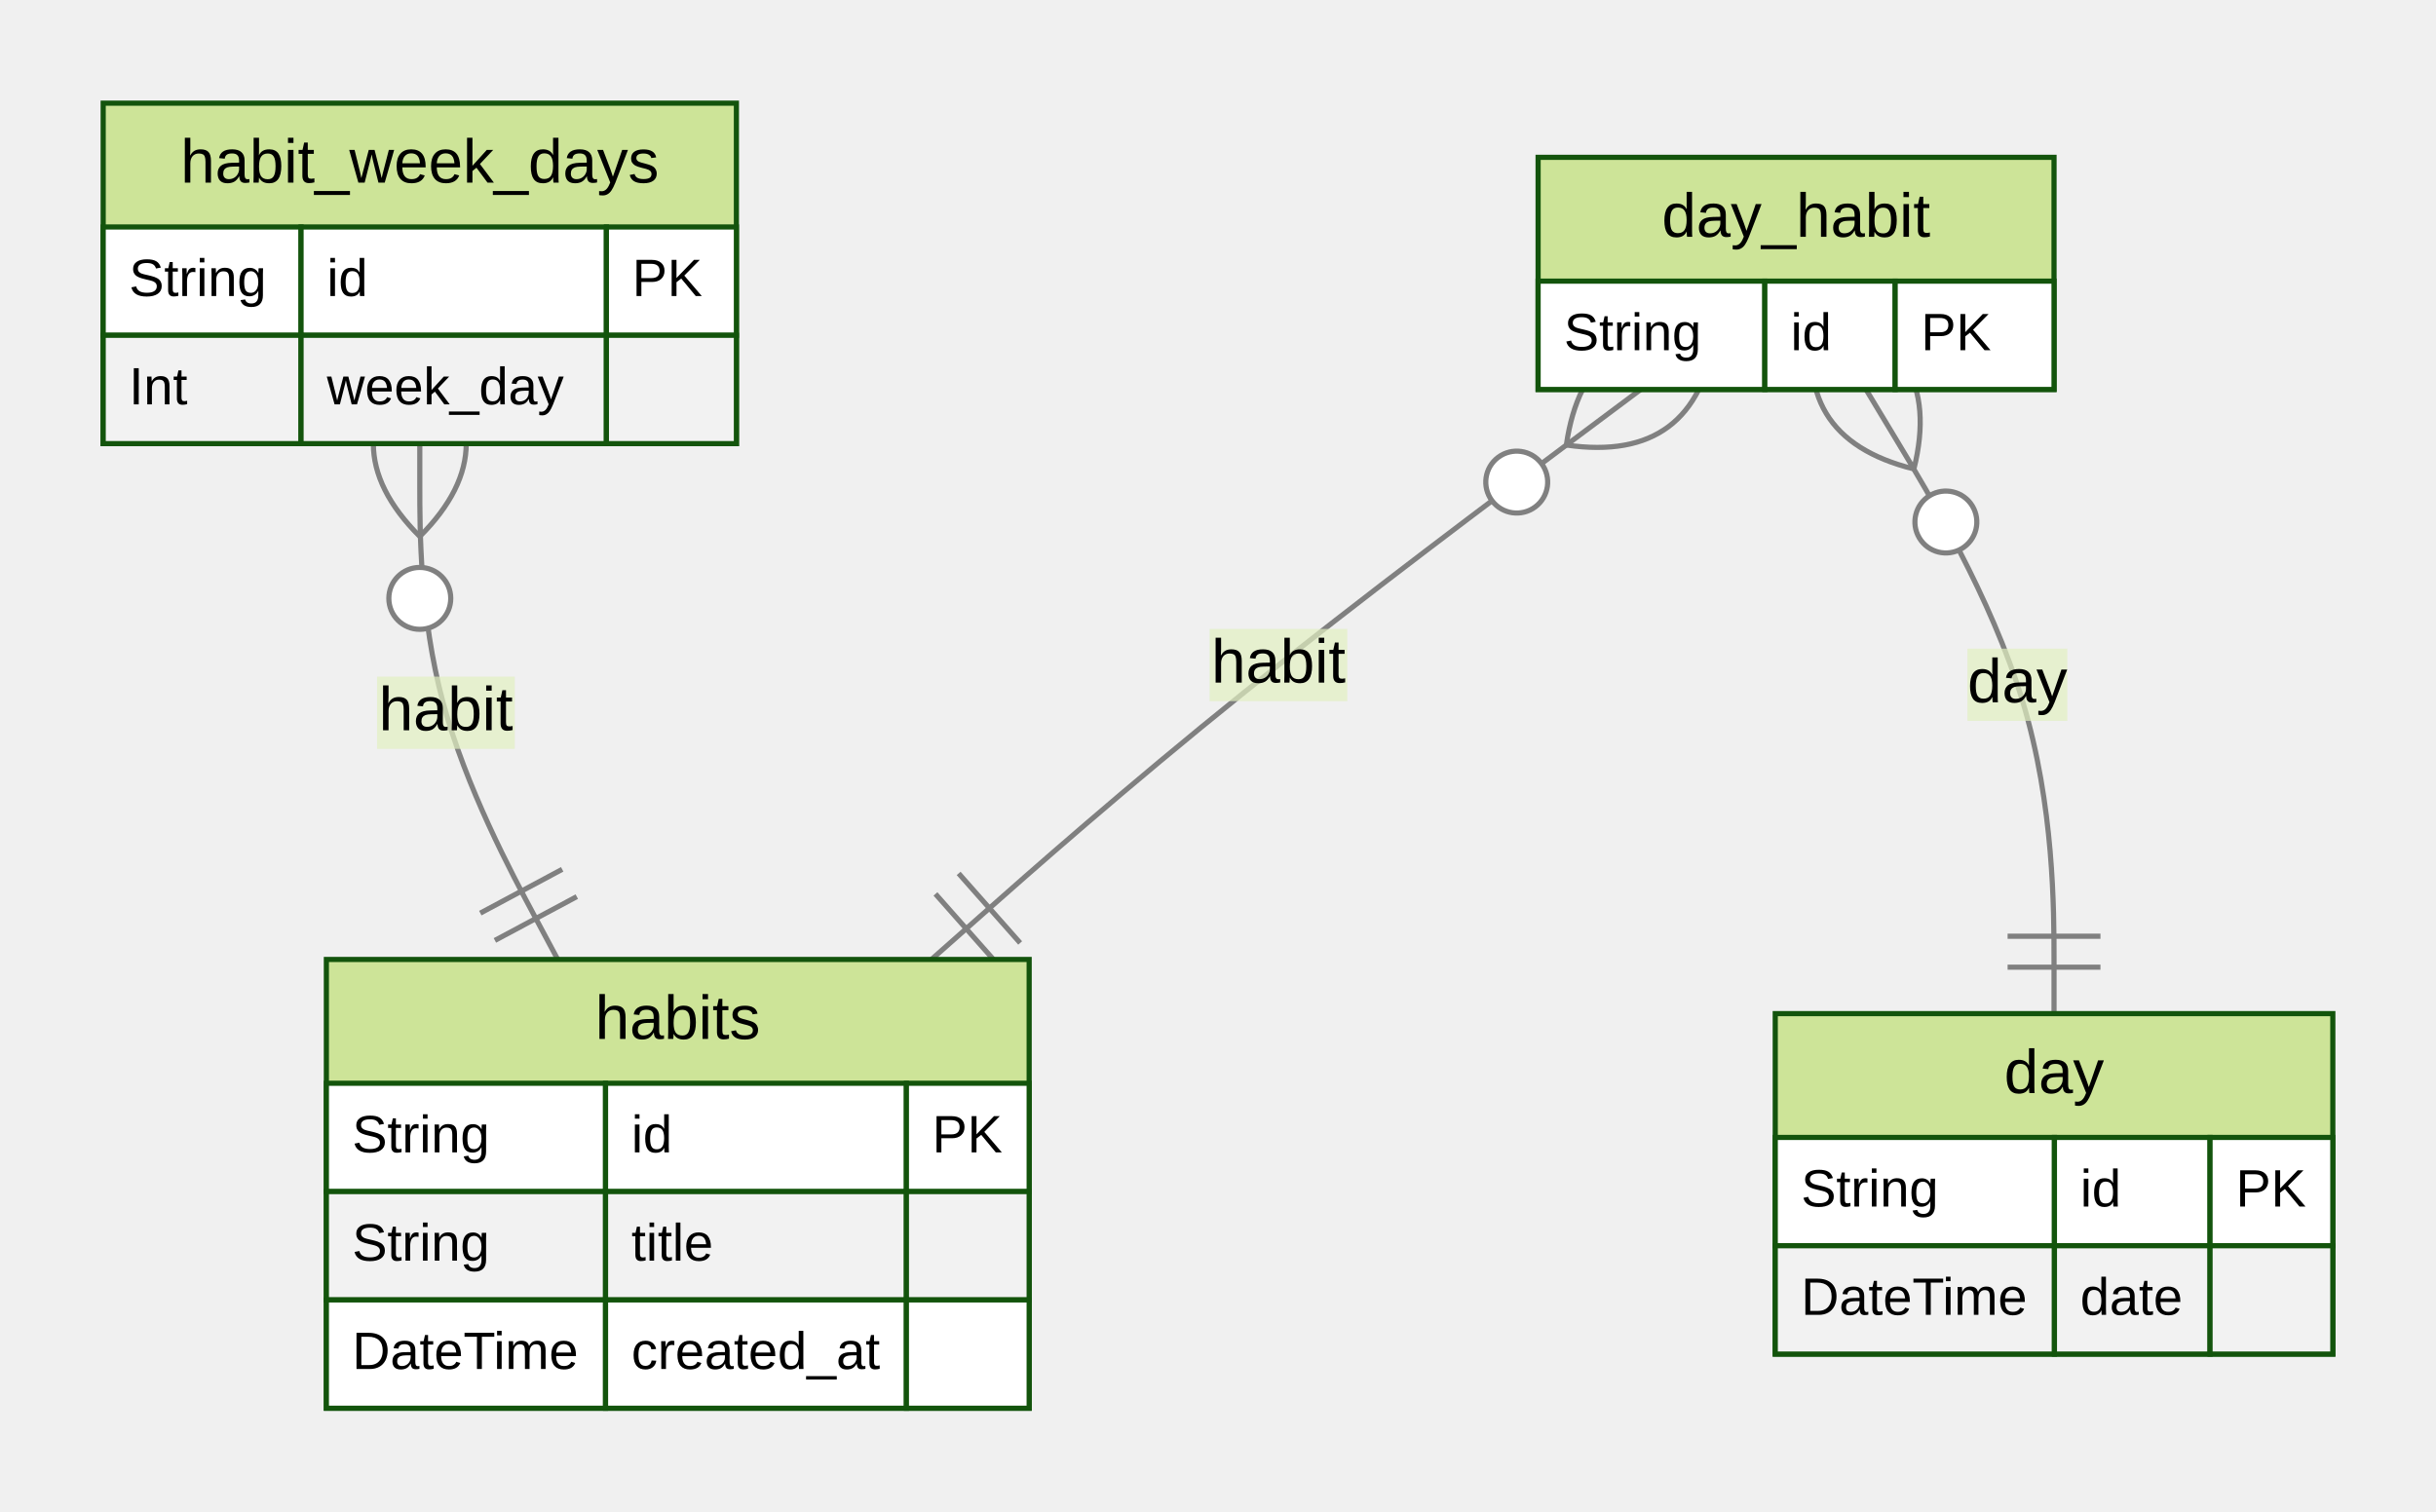
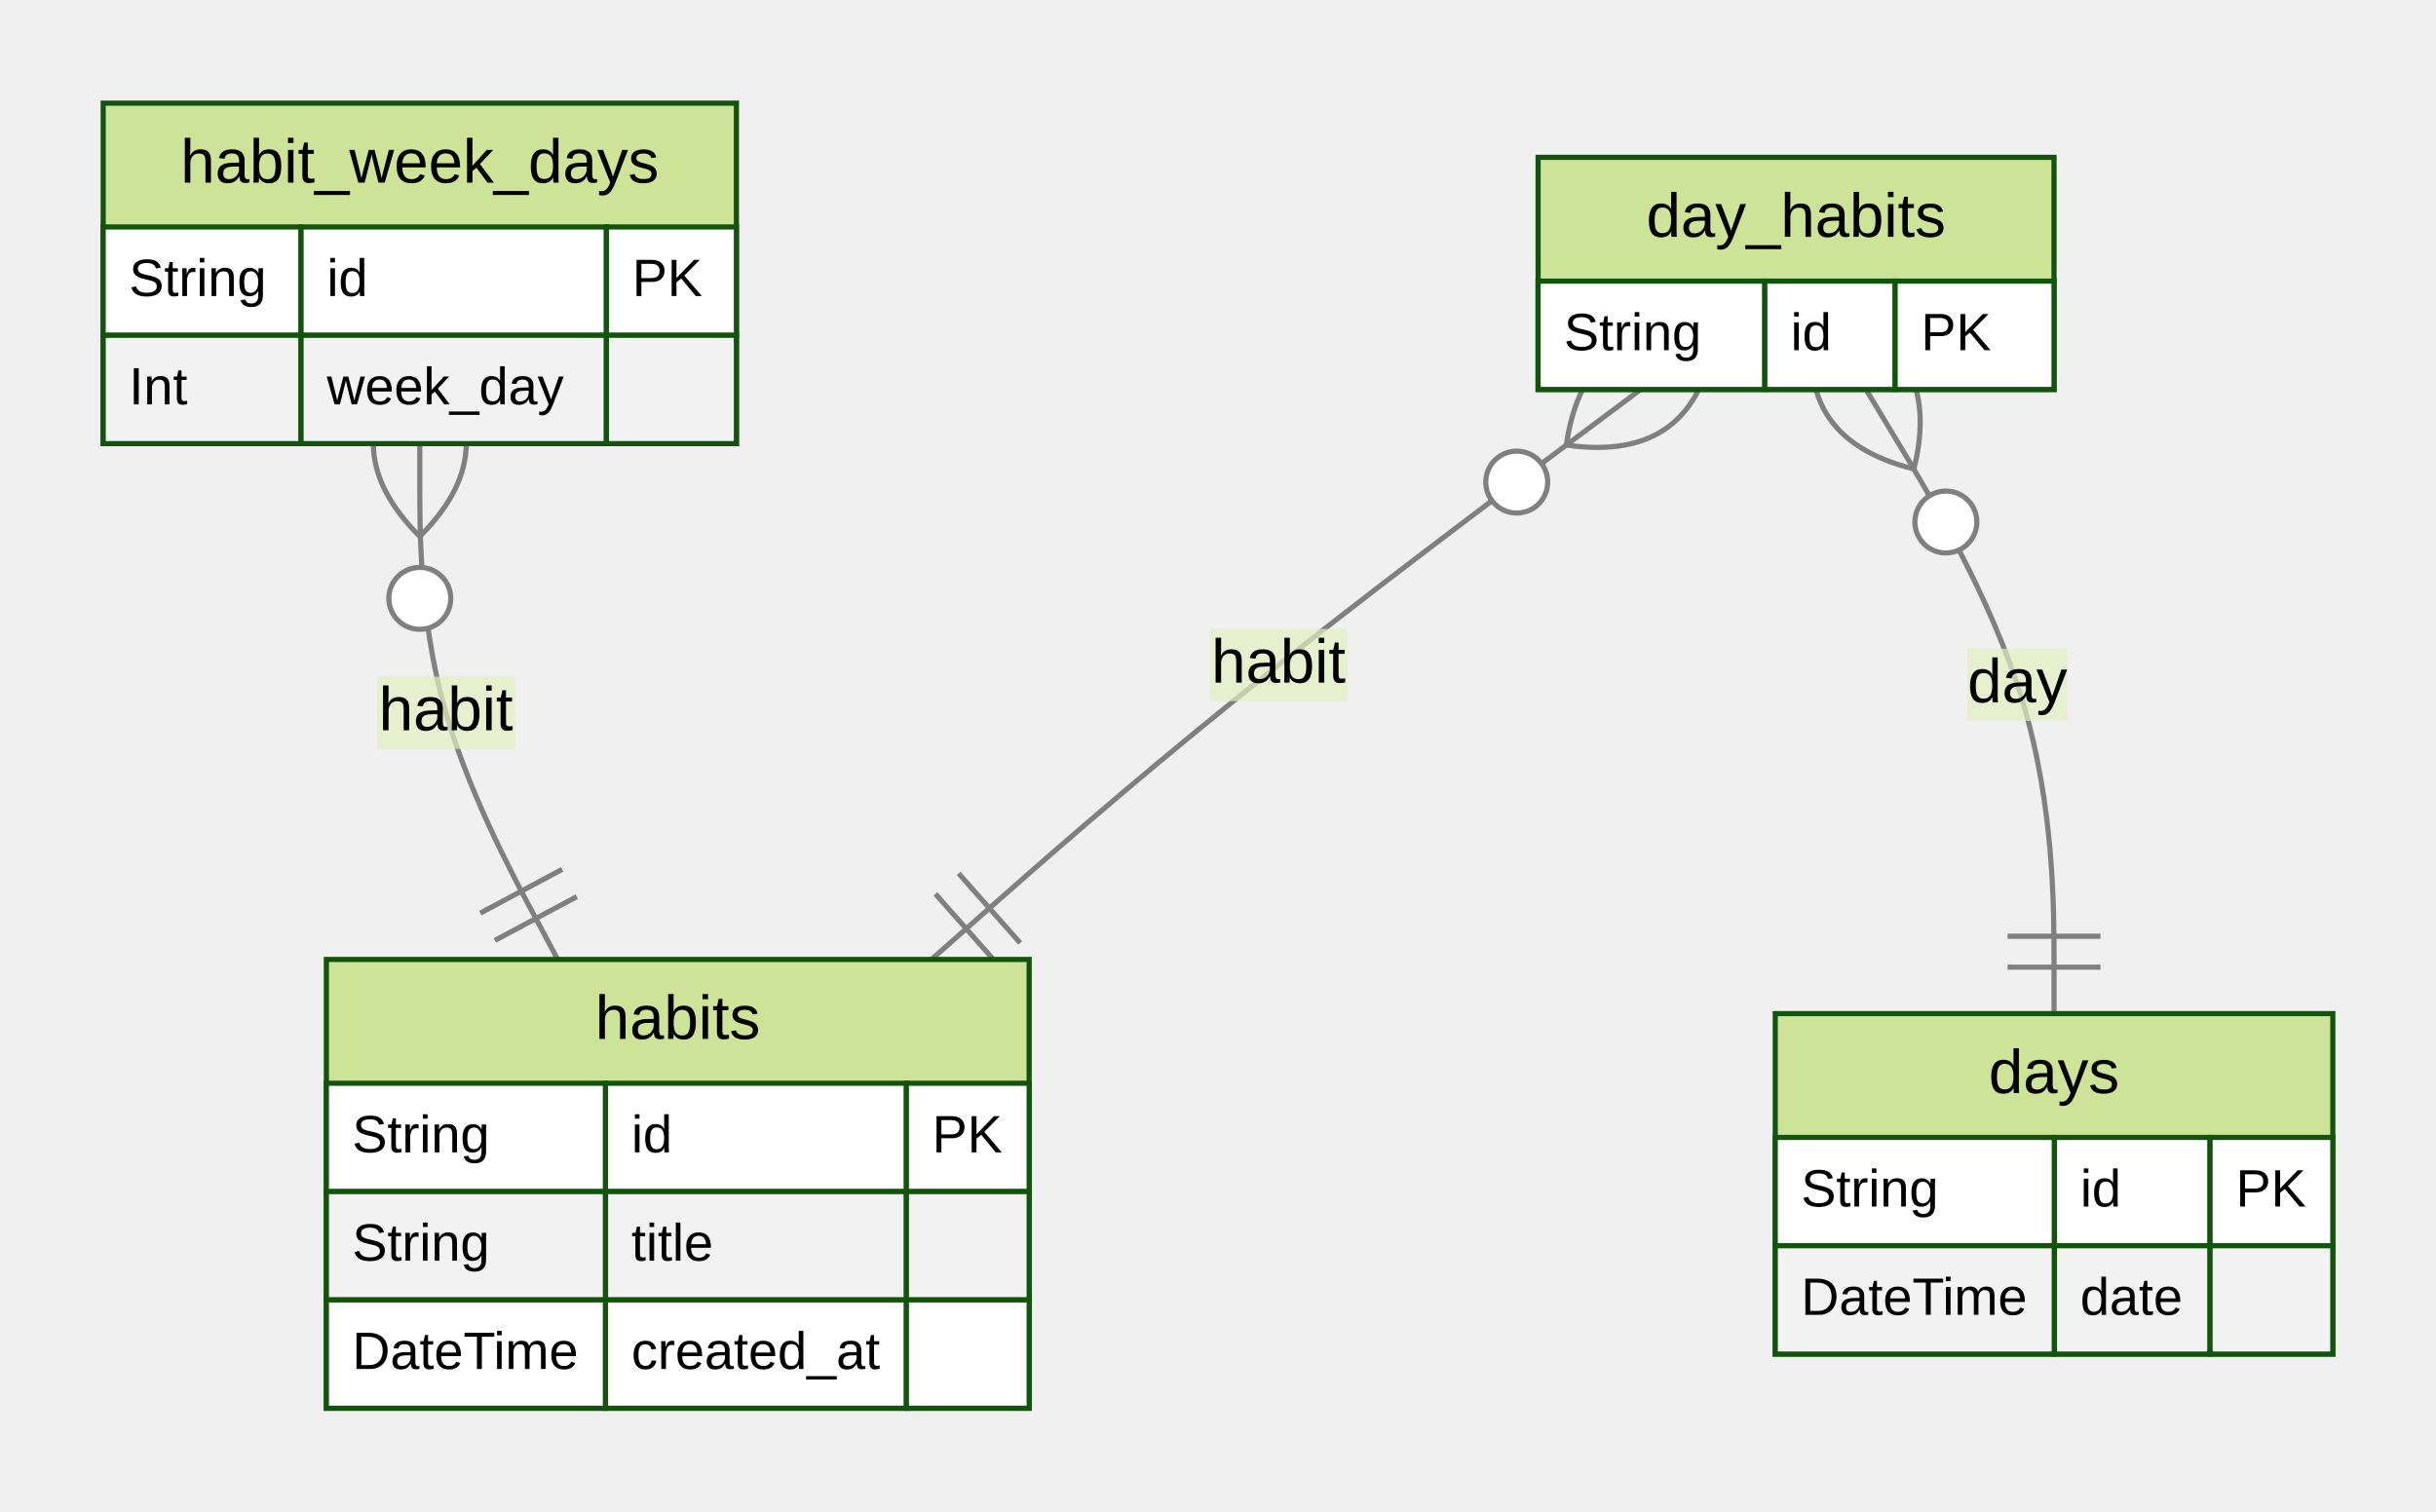
<svg xmlns="http://www.w3.org/2000/svg" aria-roledescription="er" viewBox="0 0 472.158 293" style="max-width: 472.158px; background-color: white;" width="100%" id="mermaid-0">
  <style>#mermaid-0{font-family:"trebuchet ms",verdana,arial,sans-serif;font-size:16px;fill:#000000;}#mermaid-0 .error-icon{fill:#552222;}#mermaid-0 .error-text{fill:#552222;stroke:#552222;}#mermaid-0 .edge-thickness-normal{stroke-width:2px;}#mermaid-0 .edge-thickness-thick{stroke-width:3.5px;}#mermaid-0 .edge-pattern-solid{stroke-dasharray:0;}#mermaid-0 .edge-pattern-dashed{stroke-dasharray:3;}#mermaid-0 .edge-pattern-dotted{stroke-dasharray:2;}#mermaid-0 .marker{fill:#000000;stroke:#000000;}#mermaid-0 .marker.cross{stroke:#000000;}#mermaid-0 svg{font-family:"trebuchet ms",verdana,arial,sans-serif;font-size:16px;}#mermaid-0 .entityBox{fill:#cde498;stroke:#13540c;}#mermaid-0 .attributeBoxOdd{fill:#ffffff;stroke:#13540c;}#mermaid-0 .attributeBoxEven{fill:#f2f2f2;stroke:#13540c;}#mermaid-0 .relationshipLabelBox{fill:hsl(78.158, 58.462%, 84.51%);opacity:0.7;background-color:hsl(78.158, 58.462%, 84.51%);}#mermaid-0 .relationshipLabelBox rect{opacity:0.5;}#mermaid-0 .relationshipLine{stroke:#000000;}#mermaid-0 .entityTitleText{text-anchor:middle;font-size:18px;fill:#000000;}#mermaid-0 :root{--mermaid-font-family:"trebuchet ms",verdana,arial,sans-serif;}</style>
  <g />
  <defs>
    <marker orient="auto" markerHeight="18" markerWidth="18" refY="9" refX="0" id="ONLY_ONE_START">
      <path d="M9,0 L9,18 M15,0 L15,18" fill="none" stroke="gray" />
    </marker>
  </defs>
  <defs>
    <marker orient="auto" markerHeight="18" markerWidth="18" refY="9" refX="18" id="ONLY_ONE_END">
      <path d="M3,0 L3,18 M9,0 L9,18" fill="none" stroke="gray" />
    </marker>
  </defs>
  <defs>
    <marker orient="auto" markerHeight="18" markerWidth="30" refY="9" refX="0" id="ZERO_OR_ONE_START">
      <circle r="6" cy="9" cx="21" fill="white" stroke="gray" />
      <path d="M9,0 L9,18" fill="none" stroke="gray" />
    </marker>
  </defs>
  <defs>
    <marker orient="auto" markerHeight="18" markerWidth="30" refY="9" refX="30" id="ZERO_OR_ONE_END">
      <circle r="6" cy="9" cx="9" fill="white" stroke="gray" />
      <path d="M21,0 L21,18" fill="none" stroke="gray" />
    </marker>
  </defs>
  <defs>
    <marker orient="auto" markerHeight="36" markerWidth="45" refY="18" refX="18" id="ONE_OR_MORE_START">
      <path d="M0,18 Q 18,0 36,18 Q 18,36 0,18 M42,9 L42,27" fill="none" stroke="gray" />
    </marker>
  </defs>
  <defs>
    <marker orient="auto" markerHeight="36" markerWidth="45" refY="18" refX="27" id="ONE_OR_MORE_END">
      <path d="M3,9 L3,27 M9,18 Q27,0 45,18 Q27,36 9,18" fill="none" stroke="gray" />
    </marker>
  </defs>
  <defs>
    <marker orient="auto" markerHeight="36" markerWidth="57" refY="18" refX="18" id="ZERO_OR_MORE_START">
      <circle r="6" cy="18" cx="48" fill="white" stroke="gray" />
      <path d="M0,18 Q18,0 36,18 Q18,36 0,18" fill="none" stroke="gray" />
    </marker>
  </defs>
  <defs>
    <marker orient="auto" markerHeight="36" markerWidth="57" refY="18" refX="39" id="ZERO_OR_MORE_END">
      <circle r="6" cy="18" cx="9" fill="white" stroke="gray" />
      <path d="M21,18 Q39,0 57,18 Q39,36 21,18" fill="none" stroke="gray" />
    </marker>
  </defs>
  <path style="stroke: gray; fill: none;" marker-start="url(#ZERO_OR_MORE_START)" marker-end="url(#ONLY_ONE_END)" d="M81.367,86L81.367,94.333C81.367,102.667,81.367,119.333,85.824,136C90.28,152.667,99.192,169.333,103.649,177.667L108.105,186" class="er relationshipLine" />
  <path style="stroke: gray; fill: none;" marker-start="url(#ZERO_OR_MORE_START)" marker-end="url(#ONLY_ONE_END)" d="M361.677,75.5L367.752,85.583C373.826,95.667,385.975,115.833,392.049,136C398.123,156.167,398.123,176.333,398.123,186.417L398.123,196.5" class="er relationshipLine" />
  <path style="stroke: gray; fill: none;" marker-start="url(#ZERO_OR_MORE_START)" marker-end="url(#ONLY_ONE_END)" d="M318.013,75.5L304.519,85.583C291.026,95.667,264.038,115.833,241.125,134.25C218.212,152.667,199.374,169.333,189.955,177.667L180.535,186" class="er relationshipLine" />
-   <g transform="translate(63.25739,186 )" id="entity-habits-5c7665fa-e645-45df-bd3b-e2c7bff4f7b3">
+   <g transform="translate(63.25739,186 )" id="entity-habits-75a7ac17-1bdc-4c6d-8d0d-9fc4e47c9cc7">
    <rect height="87" width="136.22" y="0" x="0" class="er entityBox" />
-     <text style="dominant-baseline: middle; text-anchor: middle; font-size: 12px;" transform="translate(68.1098,12)" y="0" x="0" id="text-entity-habits-5c7665fa-e645-45df-bd3b-e2c7bff4f7b3" class="er entityLabel">habits</text>
+     <text style="dominant-baseline: middle; text-anchor: middle; font-size: 12px;" transform="translate(68.1098,12)" y="0" x="0" id="text-entity-habits-75a7ac17-1bdc-4c6d-8d0d-9fc4e47c9cc7" class="er entityLabel">habits</text>
    <rect height="21" width="54.113" y="24" x="0" class="er attributeBoxOdd" />
-     <text style="dominant-baseline: middle; font-size: 10.2px;" transform="translate(5,34.5)" y="0" x="0" id="text-entity-habits-5c7665fa-e645-45df-bd3b-e2c7bff4f7b3-attr-1-type" class="er entityLabel">String</text>
+     <text style="dominant-baseline: middle; font-size: 10.2px;" transform="translate(5,34.5)" y="0" x="0" id="text-entity-habits-75a7ac17-1bdc-4c6d-8d0d-9fc4e47c9cc7-attr-1-type" class="er entityLabel">String</text>
    <rect height="21" width="58.311" y="24" x="54.113" class="er attributeBoxOdd" />
-     <text style="dominant-baseline: middle; font-size: 10.2px;" transform="translate(59.11313,34.5)" y="0" x="0" id="text-entity-habits-5c7665fa-e645-45df-bd3b-e2c7bff4f7b3-attr-1-name" class="er entityLabel">id</text>
+     <text style="dominant-baseline: middle; font-size: 10.2px;" transform="translate(59.11313,34.5)" y="0" x="0" id="text-entity-habits-75a7ac17-1bdc-4c6d-8d0d-9fc4e47c9cc7-attr-1-name" class="er entityLabel">id</text>
    <rect height="21" width="23.795" y="24" x="112.425" class="er attributeBoxOdd" />
-     <text style="dominant-baseline: middle; font-size: 10.2px;" transform="translate(117.4246,34.5)" y="0" x="0" id="text-entity-habits-5c7665fa-e645-45df-bd3b-e2c7bff4f7b3-attr-1-key" class="er entityLabel">PK</text>
+     <text style="dominant-baseline: middle; font-size: 10.2px;" transform="translate(117.4246,34.5)" y="0" x="0" id="text-entity-habits-75a7ac17-1bdc-4c6d-8d0d-9fc4e47c9cc7-attr-1-key" class="er entityLabel">PK</text>
    <rect height="21" width="54.113" y="45" x="0" class="er attributeBoxEven" />
-     <text style="dominant-baseline: middle; font-size: 10.2px;" transform="translate(5,55.5)" y="0" x="0" id="text-entity-habits-5c7665fa-e645-45df-bd3b-e2c7bff4f7b3-attr-2-type" class="er entityLabel">String</text>
+     <text style="dominant-baseline: middle; font-size: 10.2px;" transform="translate(5,55.5)" y="0" x="0" id="text-entity-habits-75a7ac17-1bdc-4c6d-8d0d-9fc4e47c9cc7-attr-2-type" class="er entityLabel">String</text>
    <rect height="21" width="58.311" y="45" x="54.113" class="er attributeBoxEven" />
-     <text style="dominant-baseline: middle; font-size: 10.2px;" transform="translate(59.11313,55.5)" y="0" x="0" id="text-entity-habits-5c7665fa-e645-45df-bd3b-e2c7bff4f7b3-attr-2-name" class="er entityLabel">title</text>
+     <text style="dominant-baseline: middle; font-size: 10.2px;" transform="translate(59.11313,55.5)" y="0" x="0" id="text-entity-habits-75a7ac17-1bdc-4c6d-8d0d-9fc4e47c9cc7-attr-2-name" class="er entityLabel">title</text>
    <rect height="21" width="23.795" y="45" x="112.425" class="er attributeBoxEven" />
-     <text style="dominant-baseline: middle; font-size: 10.2px;" transform="translate(117.4246,55.5)" y="0" x="0" id="text-entity-habits-5c7665fa-e645-45df-bd3b-e2c7bff4f7b3-attr-2-key" class="er entityLabel" />
+     <text style="dominant-baseline: middle; font-size: 10.2px;" transform="translate(117.4246,55.5)" y="0" x="0" id="text-entity-habits-75a7ac17-1bdc-4c6d-8d0d-9fc4e47c9cc7-attr-2-key" class="er entityLabel" />
    <rect height="21" width="54.113" y="66" x="0" class="er attributeBoxOdd" />
-     <text style="dominant-baseline: middle; font-size: 10.2px;" transform="translate(5,76.5)" y="0" x="0" id="text-entity-habits-5c7665fa-e645-45df-bd3b-e2c7bff4f7b3-attr-3-type" class="er entityLabel">DateTime</text>
+     <text style="dominant-baseline: middle; font-size: 10.2px;" transform="translate(5,76.5)" y="0" x="0" id="text-entity-habits-75a7ac17-1bdc-4c6d-8d0d-9fc4e47c9cc7-attr-3-type" class="er entityLabel">DateTime</text>
    <rect height="21" width="58.311" y="66" x="54.113" class="er attributeBoxOdd" />
-     <text style="dominant-baseline: middle; font-size: 10.2px;" transform="translate(59.11313,76.5)" y="0" x="0" id="text-entity-habits-5c7665fa-e645-45df-bd3b-e2c7bff4f7b3-attr-3-name" class="er entityLabel">created_at</text>
+     <text style="dominant-baseline: middle; font-size: 10.2px;" transform="translate(59.11313,76.5)" y="0" x="0" id="text-entity-habits-75a7ac17-1bdc-4c6d-8d0d-9fc4e47c9cc7-attr-3-name" class="er entityLabel">created_at</text>
    <rect height="21" width="23.795" y="66" x="112.425" class="er attributeBoxOdd" />
-     <text style="dominant-baseline: middle; font-size: 10.2px;" transform="translate(117.4246,76.5)" y="0" x="0" id="text-entity-habits-5c7665fa-e645-45df-bd3b-e2c7bff4f7b3-attr-3-key" class="er entityLabel" />
+     <text style="dominant-baseline: middle; font-size: 10.2px;" transform="translate(117.4246,76.5)" y="0" x="0" id="text-entity-habits-75a7ac17-1bdc-4c6d-8d0d-9fc4e47c9cc7-attr-3-key" class="er entityLabel" />
  </g>
-   <g transform="translate(20,20 )" id="entity-habitweekdays-95db7b54-1db2-4a03-8bb8-d6e581395b64">
+   <g transform="translate(20,20 )" id="entity-habitweekdays-63365dab-dc03-4b2e-a1af-7c64dacfd8d0">
    <rect height="66" width="122.734" y="0" x="0" class="er entityBox" />
-     <text style="dominant-baseline: middle; text-anchor: middle; font-size: 12px;" transform="translate(61.36719,12)" y="0" x="0" id="text-entity-habitweekdays-95db7b54-1db2-4a03-8bb8-d6e581395b64" class="er entityLabel">habit_week_days</text>
+     <text style="dominant-baseline: middle; text-anchor: middle; font-size: 12px;" transform="translate(61.36719,12)" y="0" x="0" id="text-entity-habitweekdays-63365dab-dc03-4b2e-a1af-7c64dacfd8d0" class="er entityLabel">habit_week_days</text>
    <rect height="21" width="38.351" y="24" x="0" class="er attributeBoxOdd" />
-     <text style="dominant-baseline: middle; font-size: 10.2px;" transform="translate(5,34.5)" y="0" x="0" id="text-entity-habitweekdays-95db7b54-1db2-4a03-8bb8-d6e581395b64-attr-1-type" class="er entityLabel">String</text>
+     <text style="dominant-baseline: middle; font-size: 10.2px;" transform="translate(5,34.5)" y="0" x="0" id="text-entity-habitweekdays-63365dab-dc03-4b2e-a1af-7c64dacfd8d0-attr-1-type" class="er entityLabel">String</text>
    <rect height="21" width="59.184" y="24" x="38.351" class="er attributeBoxOdd" />
-     <text style="dominant-baseline: middle; font-size: 10.2px;" transform="translate(43.35122,34.5)" y="0" x="0" id="text-entity-habitweekdays-95db7b54-1db2-4a03-8bb8-d6e581395b64-attr-1-name" class="er entityLabel">id</text>
+     <text style="dominant-baseline: middle; font-size: 10.2px;" transform="translate(43.35122,34.5)" y="0" x="0" id="text-entity-habitweekdays-63365dab-dc03-4b2e-a1af-7c64dacfd8d0-attr-1-name" class="er entityLabel">id</text>
    <rect height="21" width="25.199" y="24" x="97.535" class="er attributeBoxOdd" />
-     <text style="dominant-baseline: middle; font-size: 10.2px;" transform="translate(102.5352,34.5)" y="0" x="0" id="text-entity-habitweekdays-95db7b54-1db2-4a03-8bb8-d6e581395b64-attr-1-key" class="er entityLabel">PK</text>
+     <text style="dominant-baseline: middle; font-size: 10.2px;" transform="translate(102.5352,34.5)" y="0" x="0" id="text-entity-habitweekdays-63365dab-dc03-4b2e-a1af-7c64dacfd8d0-attr-1-key" class="er entityLabel">PK</text>
    <rect height="21" width="38.351" y="45" x="0" class="er attributeBoxEven" />
-     <text style="dominant-baseline: middle; font-size: 10.2px;" transform="translate(5,55.5)" y="0" x="0" id="text-entity-habitweekdays-95db7b54-1db2-4a03-8bb8-d6e581395b64-attr-2-type" class="er entityLabel">Int</text>
+     <text style="dominant-baseline: middle; font-size: 10.2px;" transform="translate(5,55.5)" y="0" x="0" id="text-entity-habitweekdays-63365dab-dc03-4b2e-a1af-7c64dacfd8d0-attr-2-type" class="er entityLabel">Int</text>
    <rect height="21" width="59.184" y="45" x="38.351" class="er attributeBoxEven" />
-     <text style="dominant-baseline: middle; font-size: 10.2px;" transform="translate(43.35122,55.5)" y="0" x="0" id="text-entity-habitweekdays-95db7b54-1db2-4a03-8bb8-d6e581395b64-attr-2-name" class="er entityLabel">week_day</text>
+     <text style="dominant-baseline: middle; font-size: 10.2px;" transform="translate(43.35122,55.5)" y="0" x="0" id="text-entity-habitweekdays-63365dab-dc03-4b2e-a1af-7c64dacfd8d0-attr-2-name" class="er entityLabel">week_day</text>
    <rect height="21" width="25.199" y="45" x="97.535" class="er attributeBoxEven" />
-     <text style="dominant-baseline: middle; font-size: 10.2px;" transform="translate(102.5352,55.5)" y="0" x="0" id="text-entity-habitweekdays-95db7b54-1db2-4a03-8bb8-d6e581395b64-attr-2-key" class="er entityLabel" />
+     <text style="dominant-baseline: middle; font-size: 10.2px;" transform="translate(102.5352,55.5)" y="0" x="0" id="text-entity-habitweekdays-63365dab-dc03-4b2e-a1af-7c64dacfd8d0-attr-2-key" class="er entityLabel" />
  </g>
-   <g transform="translate(344.0882,196.5 )" id="entity-day-db39b6e7-22b9-4aa5-8c39-5c28fbd8e2a0">
+   <g transform="translate(344.0882,196.5 )" id="entity-days-faecda1e-9d2d-4aa6-9009-6f8d7699d4f1">
    <rect height="66" width="108.07" y="0" x="0" class="er entityBox" />
-     <text style="dominant-baseline: middle; text-anchor: middle; font-size: 12px;" transform="translate(54.03506,12)" y="0" x="0" id="text-entity-day-db39b6e7-22b9-4aa5-8c39-5c28fbd8e2a0" class="er entityLabel">day</text>
+     <text style="dominant-baseline: middle; text-anchor: middle; font-size: 12px;" transform="translate(54.03506,12)" y="0" x="0" id="text-entity-days-faecda1e-9d2d-4aa6-9009-6f8d7699d4f1" class="er entityLabel">days</text>
    <rect height="21" width="54.113" y="24" x="0" class="er attributeBoxOdd" />
-     <text style="dominant-baseline: middle; font-size: 10.2px;" transform="translate(5,34.5)" y="0" x="0" id="text-entity-day-db39b6e7-22b9-4aa5-8c39-5c28fbd8e2a0-attr-1-type" class="er entityLabel">String</text>
+     <text style="dominant-baseline: middle; font-size: 10.2px;" transform="translate(5,34.5)" y="0" x="0" id="text-entity-days-faecda1e-9d2d-4aa6-9009-6f8d7699d4f1-attr-1-type" class="er entityLabel">String</text>
    <rect height="21" width="30.162" y="24" x="54.113" class="er attributeBoxOdd" />
-     <text style="dominant-baseline: middle; font-size: 10.2px;" transform="translate(59.11313,34.5)" y="0" x="0" id="text-entity-day-db39b6e7-22b9-4aa5-8c39-5c28fbd8e2a0-attr-1-name" class="er entityLabel">id</text>
+     <text style="dominant-baseline: middle; font-size: 10.2px;" transform="translate(59.11313,34.5)" y="0" x="0" id="text-entity-days-faecda1e-9d2d-4aa6-9009-6f8d7699d4f1-attr-1-name" class="er entityLabel">id</text>
    <rect height="21" width="23.795" y="24" x="84.275" class="er attributeBoxOdd" />
-     <text style="dominant-baseline: middle; font-size: 10.2px;" transform="translate(89.27515,34.5)" y="0" x="0" id="text-entity-day-db39b6e7-22b9-4aa5-8c39-5c28fbd8e2a0-attr-1-key" class="er entityLabel">PK</text>
+     <text style="dominant-baseline: middle; font-size: 10.2px;" transform="translate(89.27515,34.5)" y="0" x="0" id="text-entity-days-faecda1e-9d2d-4aa6-9009-6f8d7699d4f1-attr-1-key" class="er entityLabel">PK</text>
    <rect height="21" width="54.113" y="45" x="0" class="er attributeBoxEven" />
-     <text style="dominant-baseline: middle; font-size: 10.2px;" transform="translate(5,55.5)" y="0" x="0" id="text-entity-day-db39b6e7-22b9-4aa5-8c39-5c28fbd8e2a0-attr-2-type" class="er entityLabel">DateTime</text>
+     <text style="dominant-baseline: middle; font-size: 10.2px;" transform="translate(5,55.5)" y="0" x="0" id="text-entity-days-faecda1e-9d2d-4aa6-9009-6f8d7699d4f1-attr-2-type" class="er entityLabel">DateTime</text>
    <rect height="21" width="30.162" y="45" x="54.113" class="er attributeBoxEven" />
-     <text style="dominant-baseline: middle; font-size: 10.2px;" transform="translate(59.11313,55.5)" y="0" x="0" id="text-entity-day-db39b6e7-22b9-4aa5-8c39-5c28fbd8e2a0-attr-2-name" class="er entityLabel">date</text>
+     <text style="dominant-baseline: middle; font-size: 10.2px;" transform="translate(59.11313,55.5)" y="0" x="0" id="text-entity-days-faecda1e-9d2d-4aa6-9009-6f8d7699d4f1-attr-2-name" class="er entityLabel">date</text>
    <rect height="21" width="23.795" y="45" x="84.275" class="er attributeBoxEven" />
-     <text style="dominant-baseline: middle; font-size: 10.2px;" transform="translate(89.27515,55.5)" y="0" x="0" id="text-entity-day-db39b6e7-22b9-4aa5-8c39-5c28fbd8e2a0-attr-2-key" class="er entityLabel" />
+     <text style="dominant-baseline: middle; font-size: 10.2px;" transform="translate(89.27515,55.5)" y="0" x="0" id="text-entity-days-faecda1e-9d2d-4aa6-9009-6f8d7699d4f1-attr-2-key" class="er entityLabel" />
  </g>
-   <g transform="translate(298.1232,30.5 )" id="entity-dayhabit-d19ed059-5058-4cd2-b2c5-a00a8d7e1622">
+   <g transform="translate(298.1232,30.5 )" id="entity-dayhabits-2dff2052-6716-4bcf-8d6b-b08bbc5dc522">
    <rect height="45" width="100" y="0" x="0" class="er entityBox" />
-     <text style="dominant-baseline: middle; text-anchor: middle; font-size: 12px;" transform="translate(50,12)" y="0" x="0" id="text-entity-dayhabit-d19ed059-5058-4cd2-b2c5-a00a8d7e1622" class="er entityLabel">day_habit</text>
+     <text style="dominant-baseline: middle; text-anchor: middle; font-size: 12px;" transform="translate(50,12)" y="0" x="0" id="text-entity-dayhabits-2dff2052-6716-4bcf-8d6b-b08bbc5dc522" class="er entityLabel">day_habits</text>
    <rect height="21" width="43.945" y="24" x="0" class="er attributeBoxOdd" />
-     <text style="dominant-baseline: middle; font-size: 10.2px;" transform="translate(5,34.5)" y="0" x="0" id="text-entity-dayhabit-d19ed059-5058-4cd2-b2c5-a00a8d7e1622-attr-1-type" class="er entityLabel">String</text>
+     <text style="dominant-baseline: middle; font-size: 10.2px;" transform="translate(5,34.5)" y="0" x="0" id="text-entity-dayhabits-2dff2052-6716-4bcf-8d6b-b08bbc5dc522-attr-1-type" class="er entityLabel">String</text>
    <rect height="21" width="25.262" y="24" x="43.945" class="er attributeBoxOdd" />
-     <text style="dominant-baseline: middle; font-size: 10.2px;" transform="translate(48.94526,34.5)" y="0" x="0" id="text-entity-dayhabit-d19ed059-5058-4cd2-b2c5-a00a8d7e1622-attr-1-name" class="er entityLabel">id</text>
+     <text style="dominant-baseline: middle; font-size: 10.2px;" transform="translate(48.94526,34.5)" y="0" x="0" id="text-entity-dayhabits-2dff2052-6716-4bcf-8d6b-b08bbc5dc522-attr-1-name" class="er entityLabel">id</text>
    <rect height="21" width="30.793" y="24" x="69.207" class="er attributeBoxOdd" />
-     <text style="dominant-baseline: middle; font-size: 10.2px;" transform="translate(74.20681,34.5)" y="0" x="0" id="text-entity-dayhabit-d19ed059-5058-4cd2-b2c5-a00a8d7e1622-attr-1-key" class="er entityLabel">PK</text>
+     <text style="dominant-baseline: middle; font-size: 10.2px;" transform="translate(74.20681,34.5)" y="0" x="0" id="text-entity-dayhabits-2dff2052-6716-4bcf-8d6b-b08bbc5dc522-attr-1-key" class="er entityLabel">PK</text>
  </g>
  <rect height="14" width="26.688" y="131.171" x="73.085" class="er relationshipLabelBox" />
  <text style="text-anchor: middle; dominant-baseline: middle; font-size: 12px;" y="138.171" x="86.429" id="rel1" class="er relationshipLabel">habit</text>
  <rect height="14" width="19.359" y="125.746" x="381.338" class="er relationshipLabelBox" />
  <text style="text-anchor: middle; dominant-baseline: middle; font-size: 12px;" y="132.746" x="391.017" id="rel2" class="er relationshipLabel">day</text>
  <rect height="14" width="26.688" y="121.925" x="234.457" class="er relationshipLabelBox" />
  <text style="text-anchor: middle; dominant-baseline: middle; font-size: 12px;" y="128.925" x="247.801" id="rel3" class="er relationshipLabel">habit</text>
</svg>
